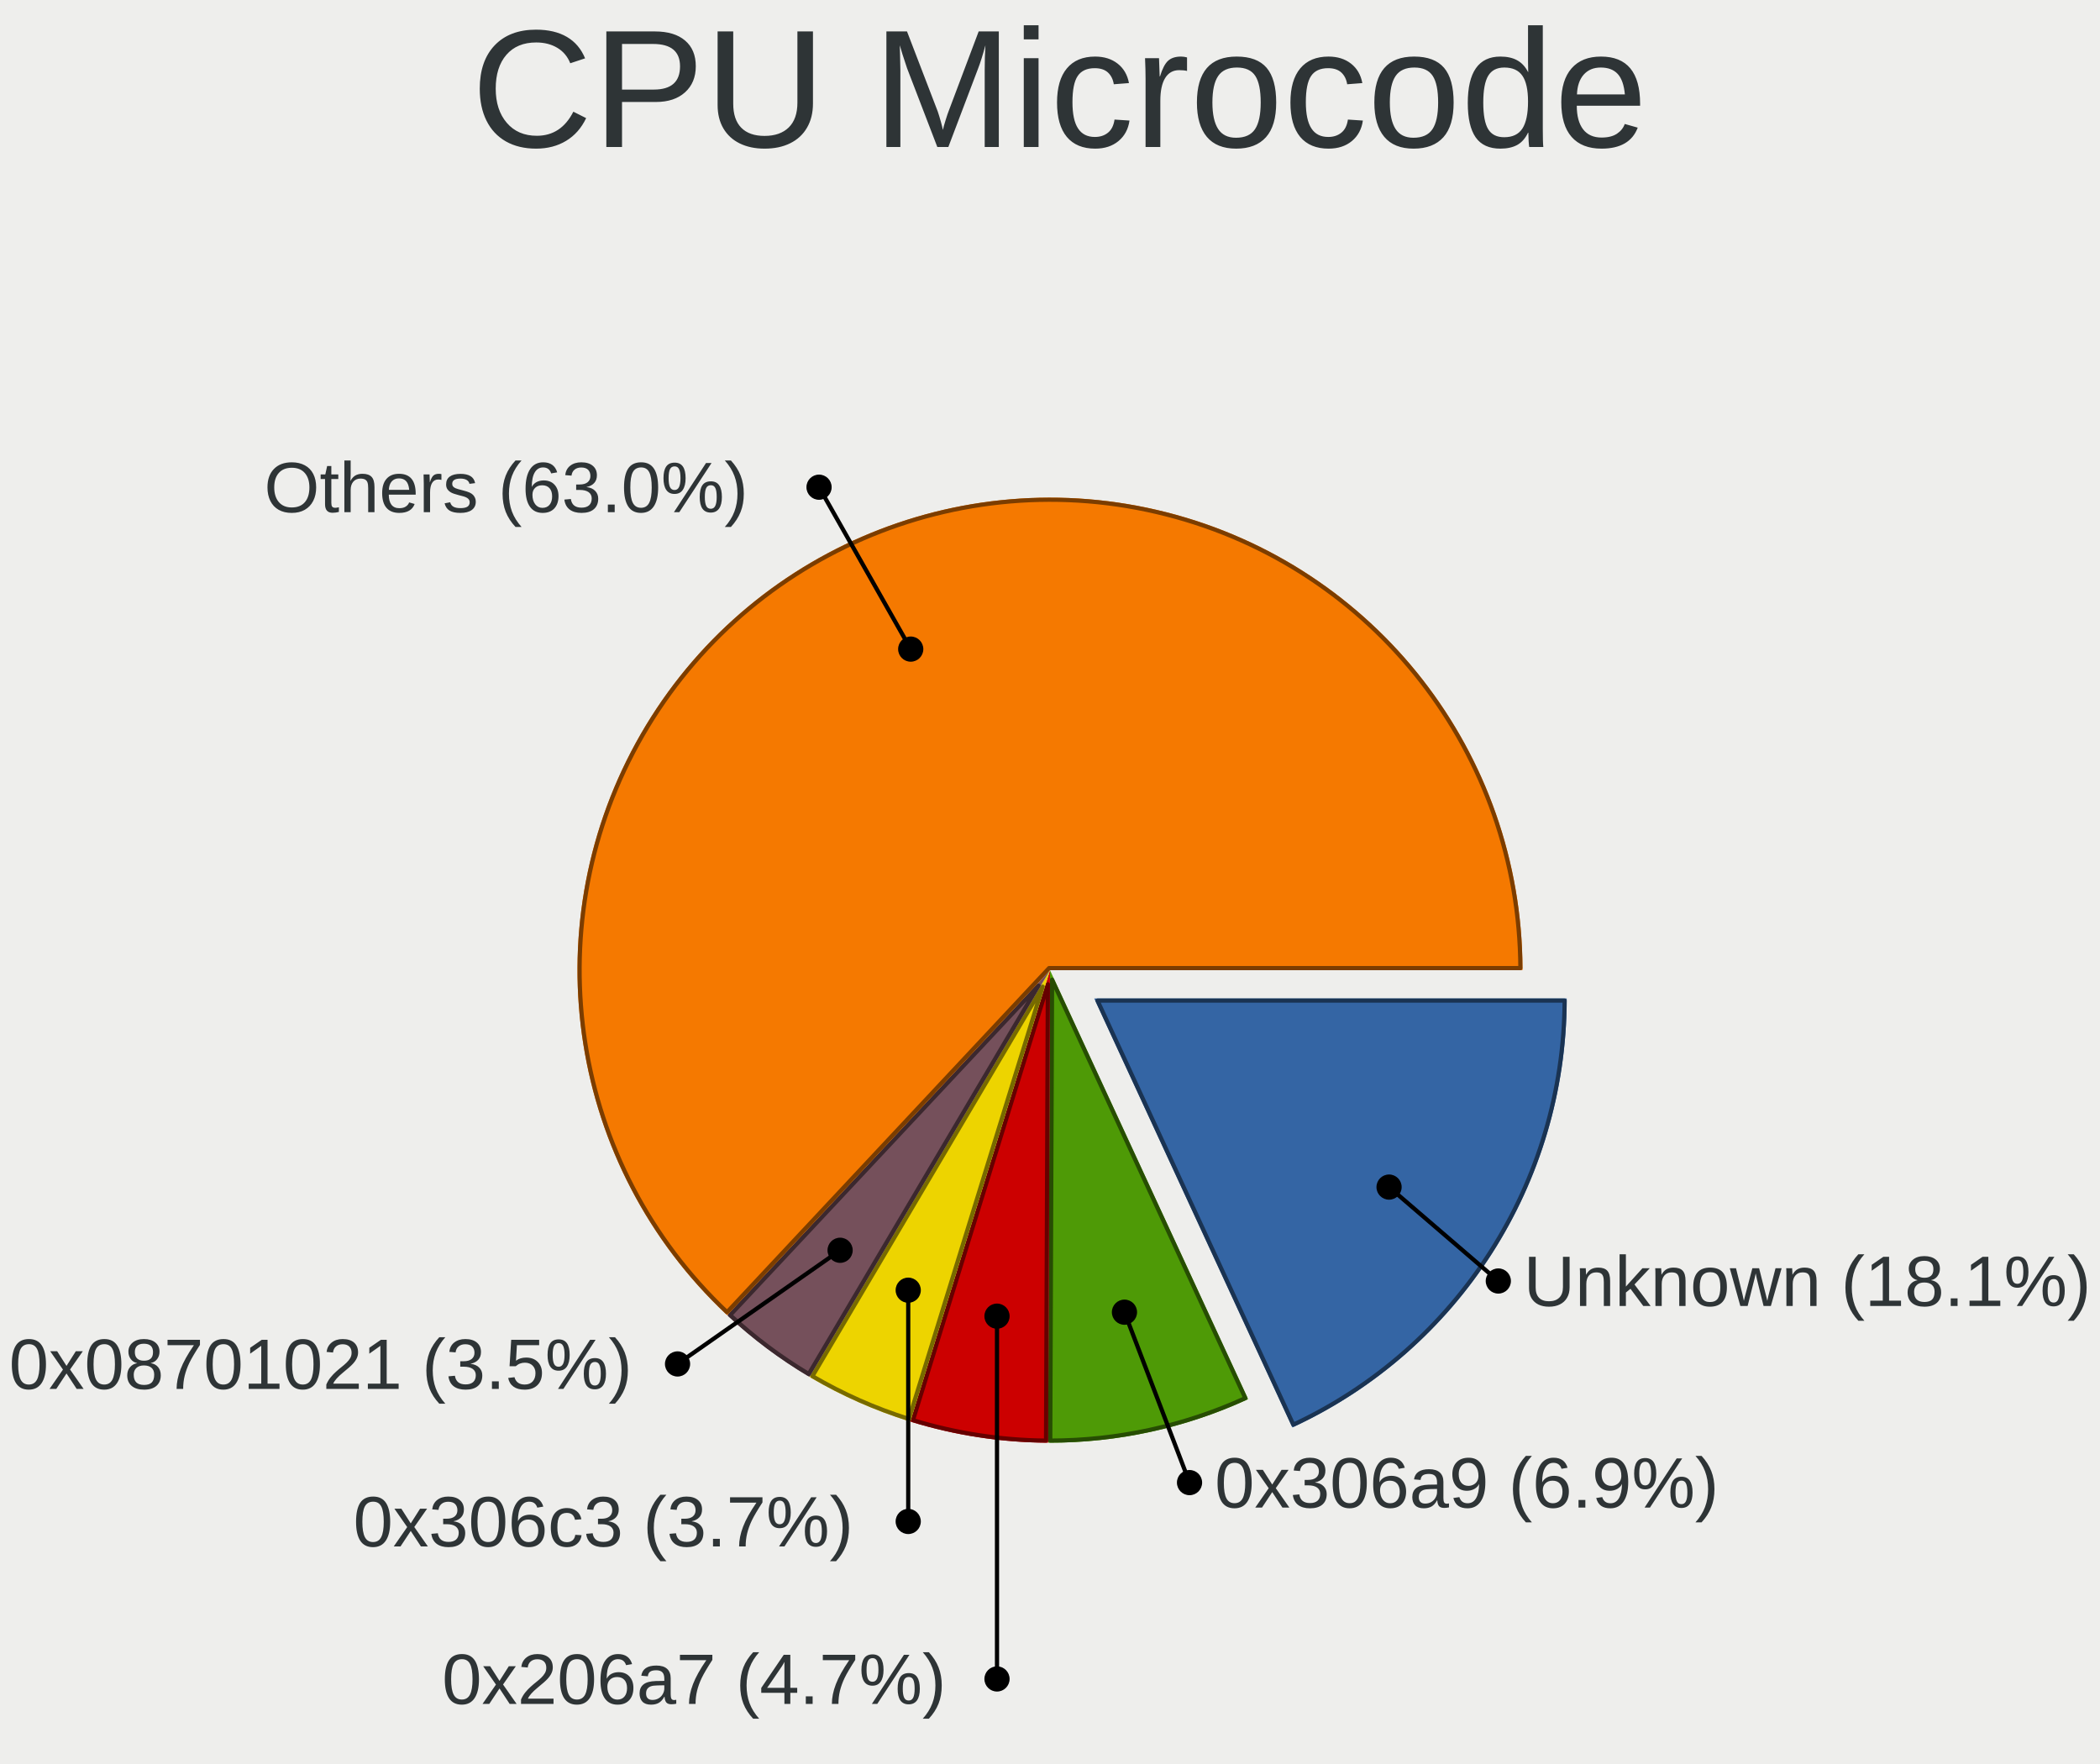
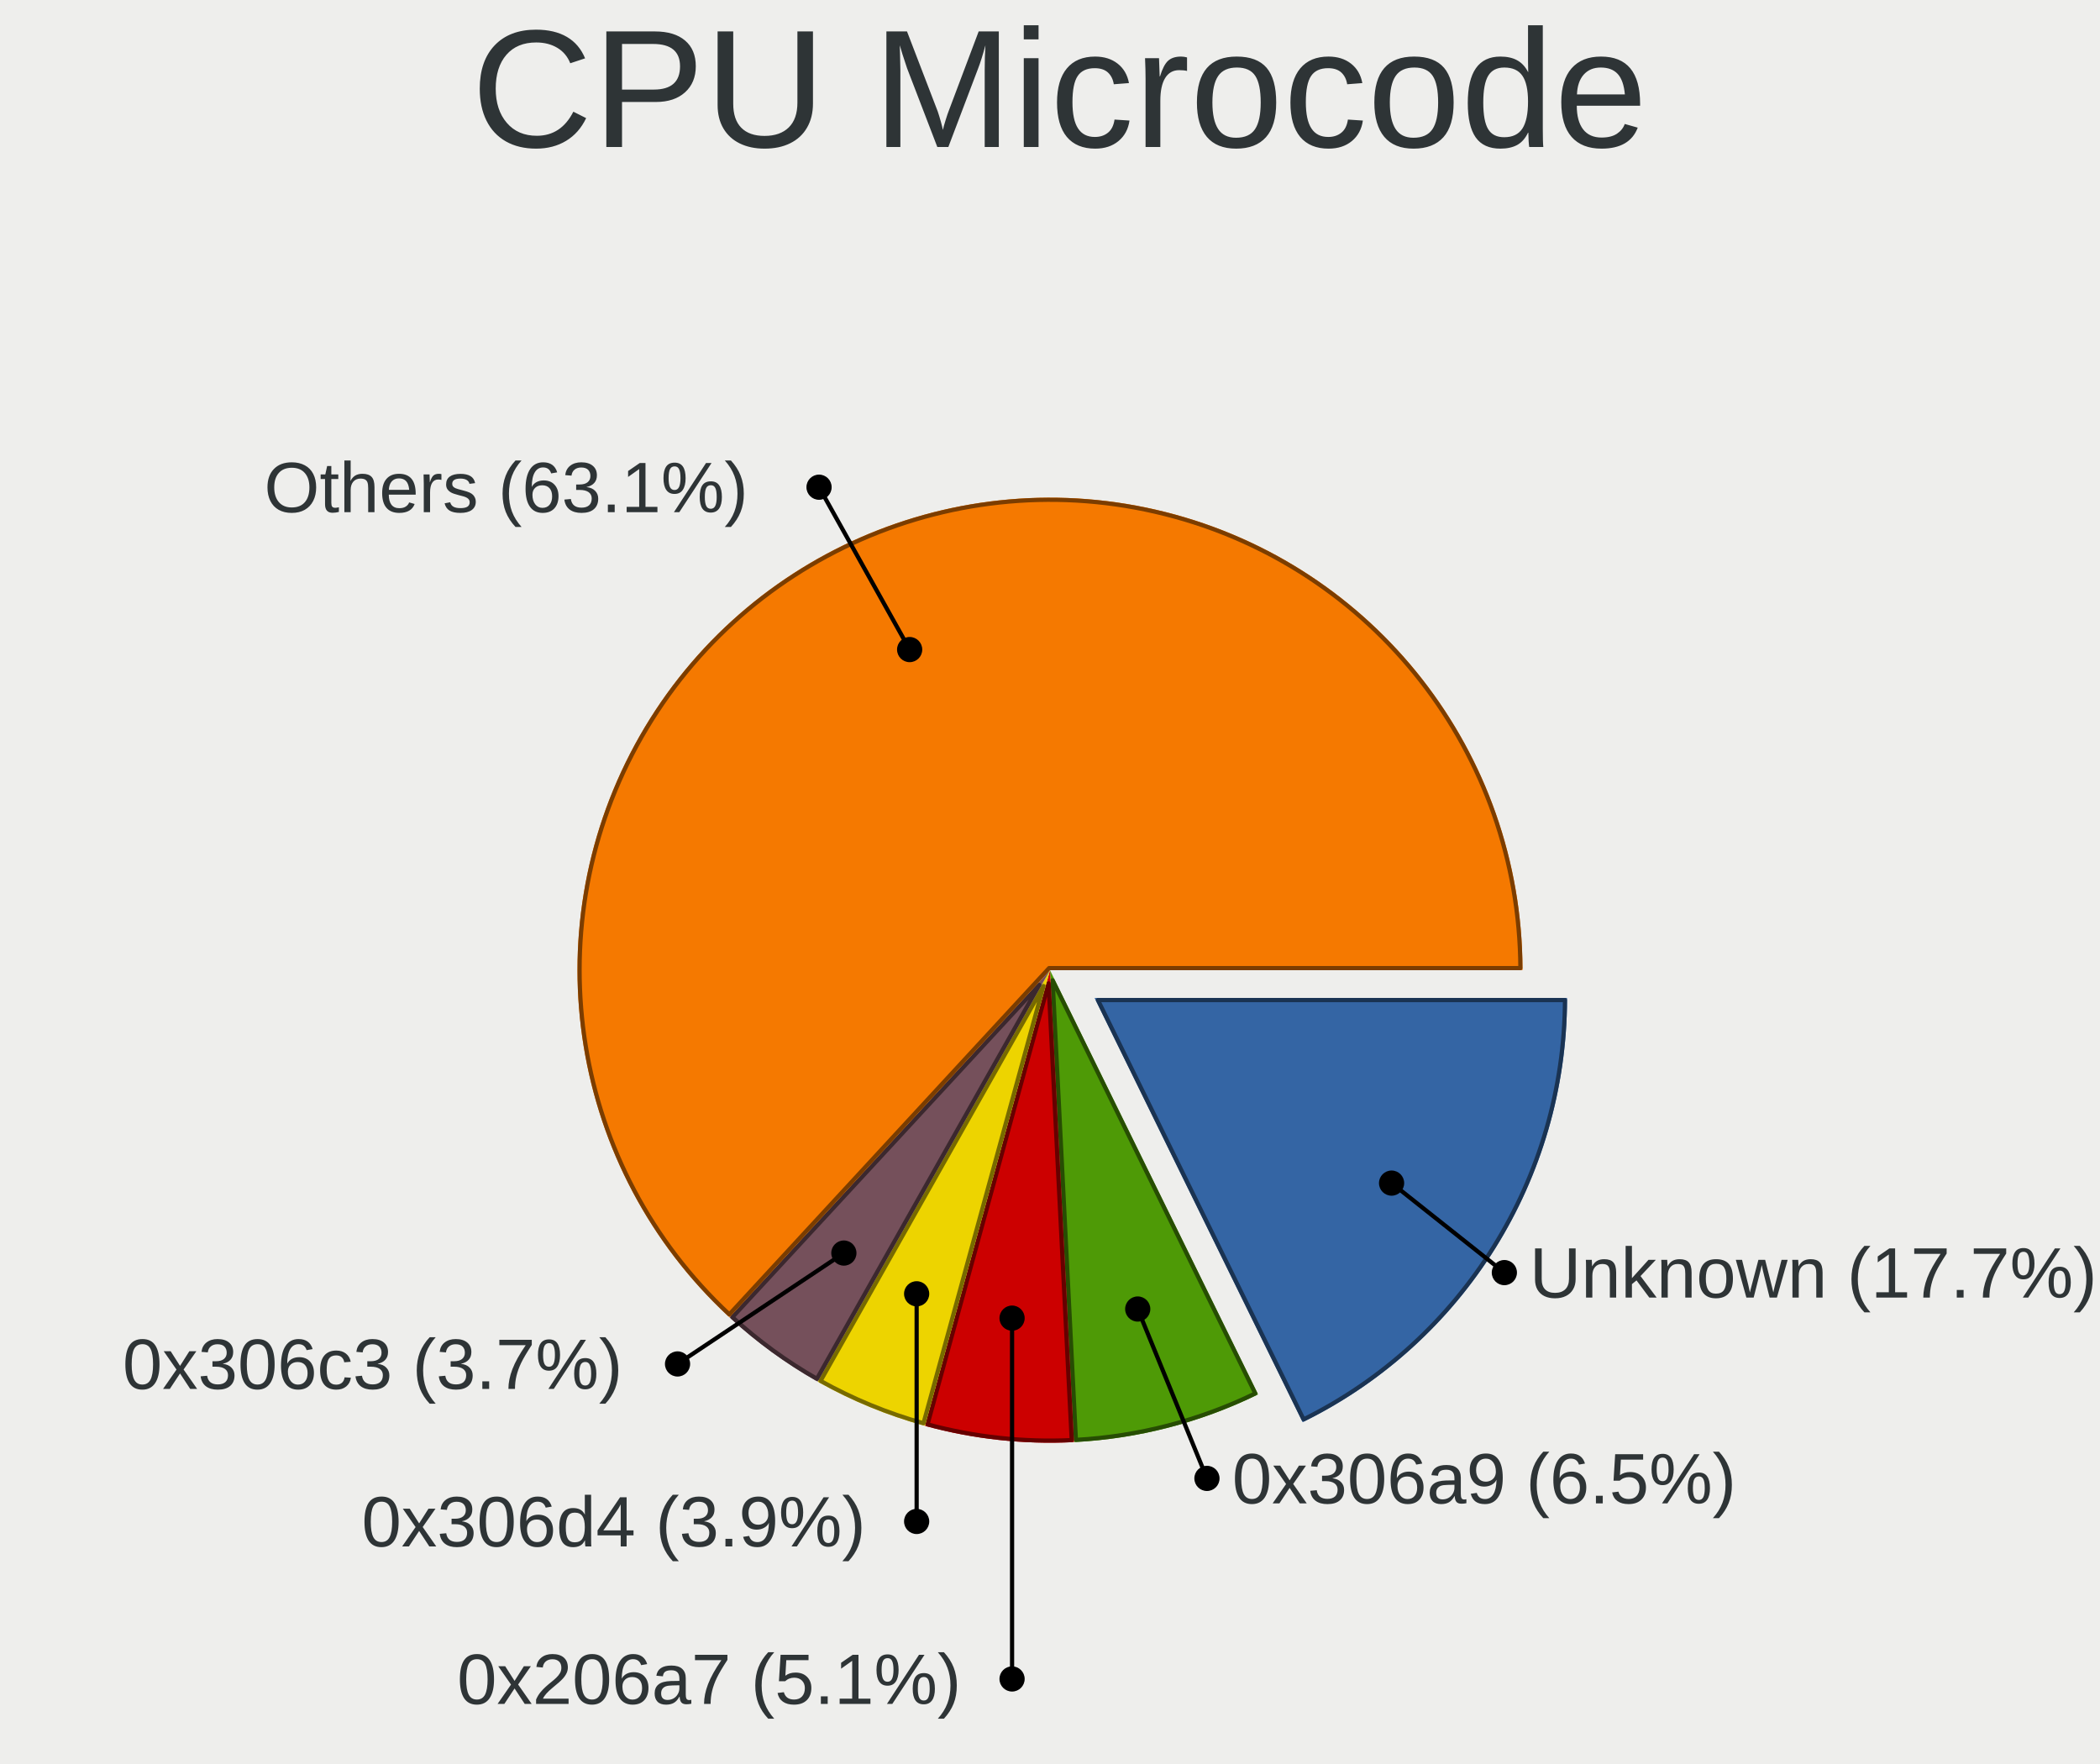
<svg xmlns="http://www.w3.org/2000/svg" width="500" height="420" version="1.0" id="ezcGraph">
  <defs />
  <g id="ezcGraphChart" color-rendering="optimizeQuality" shape-rendering="geometricPrecision" text-rendering="optimizeLegibility">
    <path d=" M 0,420 L 0,0 L 500,0 L 500,420 L 0,420 z " style="fill: #eeeeec; fill-opacity: 1.00; stroke: none;" id="ezcGraphPolygon_1" />
    <path d=" M 0,42 L 0,0 L 500,0 L 500,42 L 0,42 z " style="fill: #000000; fill-opacity: 0.00; stroke: none;" id="ezcGraphPolygon_2" />
-     <path d="M 260.53,237.74 L 373.03,237.74 A 112.50,112.50 0 0,1 307.70,339.87 z" style="fill: #3465a4; fill-opacity: 1.00; stroke: none; cursor: pointer;" id="ezcGraphCircleSector_4" />
-     <path d="M 261.31,238.24 L 372.53,238.24 A 112.00,112.00 0 0,1 307.94,339.21 z" style="fill: none; stroke: #1a3352; stroke-width: 1; stroke-opacity: 1.00; stroke-linecap: round; stroke-linejoin: round;" id="ezcGraphCircleSector_5" />
-     <path d="M 250.00,231.00 L 297.17,333.13 A 112.50,112.50 0 0,1 249.56,343.50 z" style="fill: #4e9a06; fill-opacity: 1.00; stroke: none; cursor: pointer;" id="ezcGraphCircleSector_6" />
-     <path d="M 250.49,233.26 L 296.51,332.89 A 112.00,112.00 0 0,1 250.06,343.00 z" style="fill: none; stroke: #274d03; stroke-width: 1; stroke-opacity: 1.00; stroke-linecap: round; stroke-linejoin: round;" id="ezcGraphCircleSector_7" />
-     <path d="M 250.00,231.00 L 249.56,343.50 A 112.50,112.50 0 0,1 216.74,338.47 z" style="fill: #cc0000; fill-opacity: 1.00; stroke: none; cursor: pointer;" id="ezcGraphCircleSector_8" />
-     <path d="M 249.49,234.35 L 249.06,343.00 A 112.00,112.00 0 0,1 217.37,338.14 z" style="fill: none; stroke: #660000; stroke-width: 1; stroke-opacity: 1.00; stroke-linecap: round; stroke-linejoin: round;" id="ezcGraphCircleSector_9" />
-     <path d="M 250.00,231.00 L 216.74,338.47 A 112.50,112.50 0 0,1 192.74,327.84 z" style="fill: #edd400; fill-opacity: 1.00; stroke: none; cursor: pointer;" id="ezcGraphCircleSector_10" />
-     <path d="M 248.26,234.92 L 216.41,337.85 A 112.00,112.00 0 0,1 193.43,327.66 z" style="fill: none; stroke: #776a00; stroke-width: 1; stroke-opacity: 1.00; stroke-linecap: round; stroke-linejoin: round;" id="ezcGraphCircleSector_11" />
-     <path d="M 250.00,231.00 L 192.74,327.84 A 112.50,112.50 0 0,1 173.13,313.14 z" style="fill: #75505b; fill-opacity: 1.00; stroke: none; cursor: pointer;" id="ezcGraphCircleSector_12" />
-     <path d="M 247.25,234.67 L 192.56,327.15 A 112.00,112.00 0 0,1 173.84,313.12 z" style="fill: none; stroke: #3b282e; stroke-width: 1; stroke-opacity: 1.00; stroke-linecap: round; stroke-linejoin: round;" id="ezcGraphCircleSector_13" />
-     <path d="M 250.00,231.00 L 173.13,313.14 A 112.50,112.50 0 1,1 362.50,231.00 z" style="fill: #f57900; fill-opacity: 1.00; stroke: none;" id="ezcGraphCircleSector_14" />
-     <path d="M 249.78,230.50 L 173.11,312.43 A 112.00,112.00 0 1,1 362.00,230.50 z" style="fill: none; stroke: #7b3d00; stroke-width: 1; stroke-opacity: 1.00; stroke-linecap: round; stroke-linejoin: round;" id="ezcGraphCircleSector_15" />
-     <path d=" M 216.839,154.549 L 195.01,116" style="fill: none; stroke: #000000; stroke-width: 1; stroke-opacity: 1.00; stroke-linecap: round; stroke-linejoin: round;" id="ezcGraphLine_16" />
-     <ellipse cx="216.839" cy="154.549" rx="3" ry="3" style="fill: #000000; fill-opacity: 1.00; stroke: none;" id="ezcGraphCircle_17" />
+     <path d="M 260.61,237.61 L 373.11,237.61 A 112.50,112.50 0 0,1 310.15,338.62 z" style="fill: #3465a4; fill-opacity: 1.00; stroke: none; cursor: pointer;" id="ezcGraphCircleSector_4" />
+     <path d="M 261.41,238.11 L 372.61,238.11 A 112.00,112.00 0 0,1 310.38,337.95 z" style="fill: none; stroke: #1a3352; stroke-width: 1; stroke-opacity: 1.00; stroke-linecap: round; stroke-linejoin: round;" id="ezcGraphCircleSector_5" />
+     <path d="M 250.00,231.00 L 299.54,332.00 A 112.50,112.50 0 0,1 255.70,343.36 z" style="fill: #4e9a06; fill-opacity: 1.00; stroke: none; cursor: pointer;" id="ezcGraphCircleSector_6" />
+     <path d="M 250.62,233.40 L 298.88,331.77 A 112.00,112.00 0 0,1 256.17,342.83 z" style="fill: none; stroke: #274d03; stroke-width: 1; stroke-opacity: 1.00; stroke-linecap: round; stroke-linejoin: round;" id="ezcGraphCircleSector_7" />
+     <path d="M 250.00,231.00 L 255.70,343.36 A 112.50,112.50 0 0,1 220.23,339.49 z" style="fill: #cc0000; fill-opacity: 1.00; stroke: none; cursor: pointer;" id="ezcGraphCircleSector_8" />
+     <path d="M 249.66,234.13 L 255.17,342.88 A 112.00,112.00 0 0,1 220.84,339.14 z" style="fill: none; stroke: #660000; stroke-width: 1; stroke-opacity: 1.00; stroke-linecap: round; stroke-linejoin: round;" id="ezcGraphCircleSector_9" />
+     <path d="M 250.00,231.00 L 220.23,339.49 A 112.50,112.50 0 0,1 194.69,328.97 z" style="fill: #edd400; fill-opacity: 1.00; stroke: none; cursor: pointer;" id="ezcGraphCircleSector_10" />
+     <path d="M 248.45,234.77 L 219.88,338.87 A 112.00,112.00 0 0,1 195.37,328.78 z" style="fill: none; stroke: #776a00; stroke-width: 1; stroke-opacity: 1.00; stroke-linecap: round; stroke-linejoin: round;" id="ezcGraphCircleSector_11" />
+     <path d="M 250.00,231.00 L 194.69,328.97 A 112.50,112.50 0 0,1 173.68,313.65 z" style="fill: #75505b; fill-opacity: 1.00; stroke: none; cursor: pointer;" id="ezcGraphCircleSector_12" />
+     <path d="M 247.45,234.50 L 194.50,328.28 A 112.00,112.00 0 0,1 174.39,313.62 z" style="fill: none; stroke: #3b282e; stroke-width: 1; stroke-opacity: 1.00; stroke-linecap: round; stroke-linejoin: round;" id="ezcGraphCircleSector_13" />
+     <path d="M 250.00,231.00 L 173.68,313.65 A 112.50,112.50 0 1,1 362.50,231.00 z" style="fill: #f57900; fill-opacity: 1.00; stroke: none;" id="ezcGraphCircleSector_14" />
+     <path d="M 249.78,230.50 L 173.65,312.95 A 112.00,112.00 0 1,1 362.00,230.50 z" style="fill: none; stroke: #7b3d00; stroke-width: 1; stroke-opacity: 1.00; stroke-linecap: round; stroke-linejoin: round;" id="ezcGraphCircleSector_15" />
+     <path d=" M 216.583,154.66 L 195.01,116" style="fill: none; stroke: #000000; stroke-width: 1; stroke-opacity: 1.00; stroke-linecap: round; stroke-linejoin: round;" id="ezcGraphLine_16" />
+     <ellipse cx="216.583" cy="154.66" rx="3" ry="3" style="fill: #000000; fill-opacity: 1.00; stroke: none;" id="ezcGraphCircle_17" />
    <ellipse cx="195.01" cy="116" rx="3" ry="3" style="fill: #000000; fill-opacity: 1.00; stroke: none;" id="ezcGraphCircle_18" />
-     <path d=" M 200.025,297.685 L 161.32,324.75" style="fill: none; stroke: #000000; stroke-width: 1; stroke-opacity: 1.00; stroke-linecap: round; stroke-linejoin: round;" id="ezcGraphLine_20" />
-     <ellipse cx="200.025" cy="297.685" rx="3" ry="3" style="fill: #000000; fill-opacity: 1.00; stroke: none;" id="ezcGraphCircle_21" />
+     <path d=" M 200.92,298.347 L 161.32,324.75" style="fill: none; stroke: #000000; stroke-width: 1; stroke-opacity: 1.00; stroke-linecap: round; stroke-linejoin: round;" id="ezcGraphLine_20" />
+     <ellipse cx="200.92" cy="298.347" rx="3" ry="3" style="fill: #000000; fill-opacity: 1.00; stroke: none;" id="ezcGraphCircle_21" />
    <ellipse cx="161.32" cy="324.75" rx="3" ry="3" style="fill: #000000; fill-opacity: 1.00; stroke: none;" id="ezcGraphCircle_22" />
-     <path d=" M 216.244,307.19 L 216.244,362.25" style="fill: none; stroke: #000000; stroke-width: 1; stroke-opacity: 1.00; stroke-linecap: round; stroke-linejoin: round;" id="ezcGraphLine_24" />
-     <ellipse cx="216.244" cy="307.19" rx="3" ry="3" style="fill: #000000; fill-opacity: 1.00; stroke: none;" id="ezcGraphCircle_25" />
-     <ellipse cx="216.244" cy="362.25" rx="3" ry="3" style="fill: #000000; fill-opacity: 1.00; stroke: none;" id="ezcGraphCircle_26" />
-     <path d=" M 237.381,313.372 L 237.381,399.75" style="fill: none; stroke: #000000; stroke-width: 1; stroke-opacity: 1.00; stroke-linecap: round; stroke-linejoin: round;" id="ezcGraphLine_28" />
-     <ellipse cx="237.381" cy="313.372" rx="3" ry="3" style="fill: #000000; fill-opacity: 1.00; stroke: none;" id="ezcGraphCircle_29" />
-     <ellipse cx="237.381" cy="399.75" rx="3" ry="3" style="fill: #000000; fill-opacity: 1.00; stroke: none;" id="ezcGraphCircle_30" />
-     <path d=" M 330.73,282.64 L 356.742,305" style="fill: none; stroke: #000000; stroke-width: 1; stroke-opacity: 1.00; stroke-linecap: round; stroke-linejoin: round;" id="ezcGraphLine_32" />
-     <ellipse cx="330.73" cy="282.64" rx="3" ry="3" style="fill: #000000; fill-opacity: 1.00; stroke: none;" id="ezcGraphCircle_33" />
-     <ellipse cx="356.742" cy="305" rx="3" ry="3" style="fill: #000000; fill-opacity: 1.00; stroke: none;" id="ezcGraphCircle_34" />
-     <path d=" M 267.728,312.426 L 283.221,353" style="fill: none; stroke: #000000; stroke-width: 1; stroke-opacity: 1.00; stroke-linecap: round; stroke-linejoin: round;" id="ezcGraphLine_36" />
-     <ellipse cx="267.728" cy="312.426" rx="3" ry="3" style="fill: #000000; fill-opacity: 1.00; stroke: none;" id="ezcGraphCircle_37" />
-     <ellipse cx="283.221" cy="353" rx="3" ry="3" style="fill: #000000; fill-opacity: 1.00; stroke: none;" id="ezcGraphCircle_38" />
+     <path d=" M 218.249,308.048 L 218.249,362.25" style="fill: none; stroke: #000000; stroke-width: 1; stroke-opacity: 1.00; stroke-linecap: round; stroke-linejoin: round;" id="ezcGraphLine_24" />
+     <ellipse cx="218.249" cy="308.048" rx="3" ry="3" style="fill: #000000; fill-opacity: 1.00; stroke: none;" id="ezcGraphCircle_25" />
+     <ellipse cx="218.249" cy="362.25" rx="3" ry="3" style="fill: #000000; fill-opacity: 1.00; stroke: none;" id="ezcGraphCircle_26" />
+     <path d=" M 240.969,313.843 L 240.969,399.75" style="fill: none; stroke: #000000; stroke-width: 1; stroke-opacity: 1.00; stroke-linecap: round; stroke-linejoin: round;" id="ezcGraphLine_28" />
+     <ellipse cx="240.969" cy="313.843" rx="3" ry="3" style="fill: #000000; fill-opacity: 1.00; stroke: none;" id="ezcGraphCircle_29" />
+     <ellipse cx="240.969" cy="399.75" rx="3" ry="3" style="fill: #000000; fill-opacity: 1.00; stroke: none;" id="ezcGraphCircle_30" />
+     <path d=" M 331.328,281.692 L 358.181,303" style="fill: none; stroke: #000000; stroke-width: 1; stroke-opacity: 1.00; stroke-linecap: round; stroke-linejoin: round;" id="ezcGraphLine_32" />
+     <ellipse cx="331.328" cy="281.692" rx="3" ry="3" style="fill: #000000; fill-opacity: 1.00; stroke: none;" id="ezcGraphCircle_33" />
+     <ellipse cx="358.181" cy="303" rx="3" ry="3" style="fill: #000000; fill-opacity: 1.00; stroke: none;" id="ezcGraphCircle_34" />
+     <path d=" M 270.888,311.673 L 287.369,352" style="fill: none; stroke: #000000; stroke-width: 1; stroke-opacity: 1.00; stroke-linecap: round; stroke-linejoin: round;" id="ezcGraphLine_36" />
+     <ellipse cx="270.888" cy="311.673" rx="3" ry="3" style="fill: #000000; fill-opacity: 1.00; stroke: none;" id="ezcGraphCircle_37" />
+     <ellipse cx="287.369" cy="352" rx="3" ry="3" style="fill: #000000; fill-opacity: 1.00; stroke: none;" id="ezcGraphCircle_38" />
    <g id="ezcGraphTextBox_3">
      <path d=" M 111.7,42 L 111.7,0.5 L 388.8,0.5 L 388.8,42 L 111.7,42 z " style="fill: #ffffff; fill-opacity: 0.00; stroke: none;" id="ezcGraphPolygon_40" />
      <text id="ezcGraphTextBox_3_text" x="112.2" text-length="275.6px" y="35" style="font-size: 40px; font-family: 'Arial'; fill: #2e3436; fill-opacity: 1.00; stroke: none;">CPU Microcode</text>
    </g>
    <g id="ezcGraphTextBox_19">
      <path d=" M 62.37,125.5 L 62.37,107 L 190.01,107 L 190.01,125.5 L 62.37,125.5 z " style="fill: #ffffff; fill-opacity: 0.00; stroke: none;" id="ezcGraphPolygon_41" />
-       <text id="ezcGraphTextBox_19_text" x="62.87" text-length="126.14px" y="121.95" style="font-size: 17px; font-family: 'Arial'; fill: #2e3436; fill-opacity: 1.00; stroke: none;">Others (63.0%)</text>
+       <text id="ezcGraphTextBox_19_text" x="62.87" text-length="126.14px" y="121.95" style="font-size: 17px; font-family: 'Arial'; fill: #2e3436; fill-opacity: 1.00; stroke: none;">Others (63.1%)</text>
    </g>
    <g id="ezcGraphTextBox_23" style=" cursor: pointer;">
-       <path d=" M 1.65,334.25 L 1.65,315.75 L 156.32,315.75 L 156.32,334.25 L 1.65,334.25 z " style="fill: #ffffff; fill-opacity: 0.00; stroke: none;" id="ezcGraphPolygon_42" />
-       <text id="ezcGraphTextBox_23_text" x="2.15" text-length="153.17px" y="330.7" style="font-size: 17px; font-family: 'Arial'; fill: #2e3436; fill-opacity: 1.00; stroke: none;">0x08701021 (3.5%)</text>
+       <path d=" M 28.68,334.25 L 28.68,315.75 L 156.32,315.75 L 156.32,334.25 L 28.68,334.25 z " style="fill: #ffffff; fill-opacity: 0.00; stroke: none;" id="ezcGraphPolygon_42" />
+       <text id="ezcGraphTextBox_23_text" x="29.18" text-length="126.14px" y="330.7" style="font-size: 17px; font-family: 'Arial'; fill: #2e3436; fill-opacity: 1.00; stroke: none;">0x306c3 (3.7%)</text>
    </g>
    <g id="ezcGraphTextBox_27" style=" cursor: pointer;">
-       <path d=" M 83.604,371.75 L 83.604,353.25 L 211.244,353.25 L 211.244,371.75 L 83.604,371.75 z " style="fill: #ffffff; fill-opacity: 0.00; stroke: none;" id="ezcGraphPolygon_43" />
-       <text id="ezcGraphTextBox_27_text" x="84.104" text-length="126.14px" y="368.2" style="font-size: 17px; font-family: 'Arial'; fill: #2e3436; fill-opacity: 1.00; stroke: none;">0x306c3 (3.7%)</text>
+       <path d=" M 85.609,371.75 L 85.609,353.25 L 213.249,353.25 L 213.249,371.75 L 85.609,371.75 z " style="fill: #ffffff; fill-opacity: 0.00; stroke: none;" id="ezcGraphPolygon_43" />
+       <text id="ezcGraphTextBox_27_text" x="86.109" text-length="126.14px" y="368.2" style="font-size: 17px; font-family: 'Arial'; fill: #2e3436; fill-opacity: 1.00; stroke: none;">0x306d4 (3.9%)</text>
    </g>
    <g id="ezcGraphTextBox_31" style=" cursor: pointer;">
-       <path d=" M 104.741,409.25 L 104.741,390.75 L 232.381,390.75 L 232.381,409.25 L 104.741,409.25 z " style="fill: #ffffff; fill-opacity: 0.00; stroke: none;" id="ezcGraphPolygon_44" />
-       <text id="ezcGraphTextBox_31_text" x="105.241" text-length="126.14px" y="405.7" style="font-size: 17px; font-family: 'Arial'; fill: #2e3436; fill-opacity: 1.00; stroke: none;">0x206a7 (4.7%)</text>
+       <path d=" M 108.329,409.25 L 108.329,390.75 L 235.969,390.75 L 235.969,409.25 L 108.329,409.25 z " style="fill: #ffffff; fill-opacity: 0.00; stroke: none;" id="ezcGraphPolygon_44" />
+       <text id="ezcGraphTextBox_31_text" x="108.829" text-length="126.14px" y="405.7" style="font-size: 17px; font-family: 'Arial'; fill: #2e3436; fill-opacity: 1.00; stroke: none;">0x206a7 (5.1%)</text>
    </g>
    <g id="ezcGraphTextBox_35" style=" cursor: pointer;">
-       <path d=" M 362.242,314.5 L 362.242,296 L 498.892,296 L 498.892,314.5 L 362.242,314.5 z " style="fill: #ffffff; fill-opacity: 0.00; stroke: none;" id="ezcGraphPolygon_45" />
-       <text id="ezcGraphTextBox_35_text" x="362.742" text-length="135.15px" y="310.95" style="font-size: 17px; font-family: 'Arial'; fill: #2e3436; fill-opacity: 1.00; stroke: none;">Unknown (18.1%)</text>
+       <path d=" M 363.681,312.5 L 363.681,294 L 500.331,294 L 500.331,312.5 L 363.681,312.5 z " style="fill: #ffffff; fill-opacity: 0.00; stroke: none;" id="ezcGraphPolygon_45" />
+       <text id="ezcGraphTextBox_35_text" x="364.181" text-length="135.15px" y="308.95" style="font-size: 17px; font-family: 'Arial'; fill: #2e3436; fill-opacity: 1.00; stroke: none;">Unknown (17.7%)</text>
    </g>
    <g id="ezcGraphTextBox_39" style=" cursor: pointer;">
-       <path d=" M 288.721,362.5 L 288.721,344 L 416.361,344 L 416.361,362.5 L 288.721,362.5 z " style="fill: #ffffff; fill-opacity: 0.00; stroke: none;" id="ezcGraphPolygon_46" />
-       <text id="ezcGraphTextBox_39_text" x="289.221" text-length="126.14px" y="358.95" style="font-size: 17px; font-family: 'Arial'; fill: #2e3436; fill-opacity: 1.00; stroke: none;">0x306a9 (6.9%)</text>
+       <path d=" M 292.869,361.5 L 292.869,343 L 420.509,343 L 420.509,361.5 L 292.869,361.5 z " style="fill: #ffffff; fill-opacity: 0.00; stroke: none;" id="ezcGraphPolygon_46" />
+       <text id="ezcGraphTextBox_39_text" x="293.369" text-length="126.14px" y="357.95" style="font-size: 17px; font-family: 'Arial'; fill: #2e3436; fill-opacity: 1.00; stroke: none;">0x306a9 (6.5%)</text>
    </g>
  </g>
</svg>
